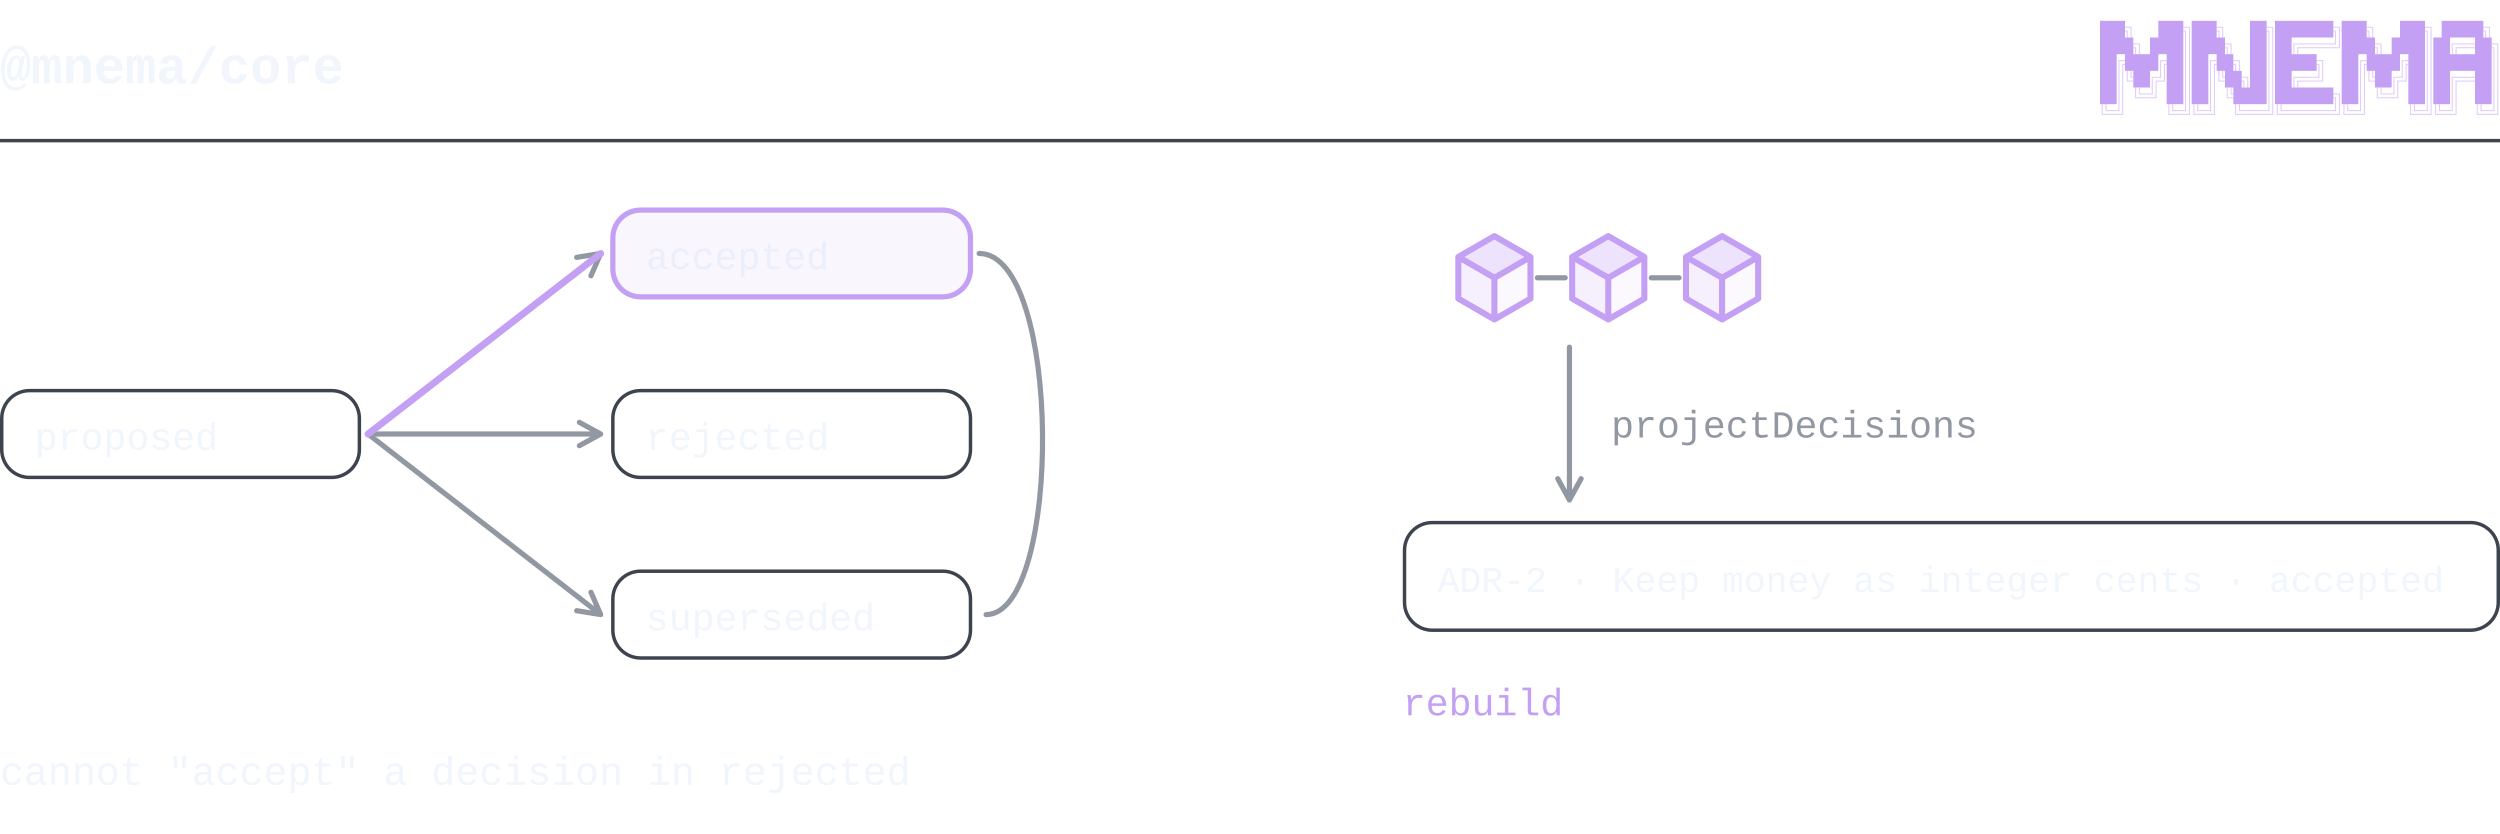
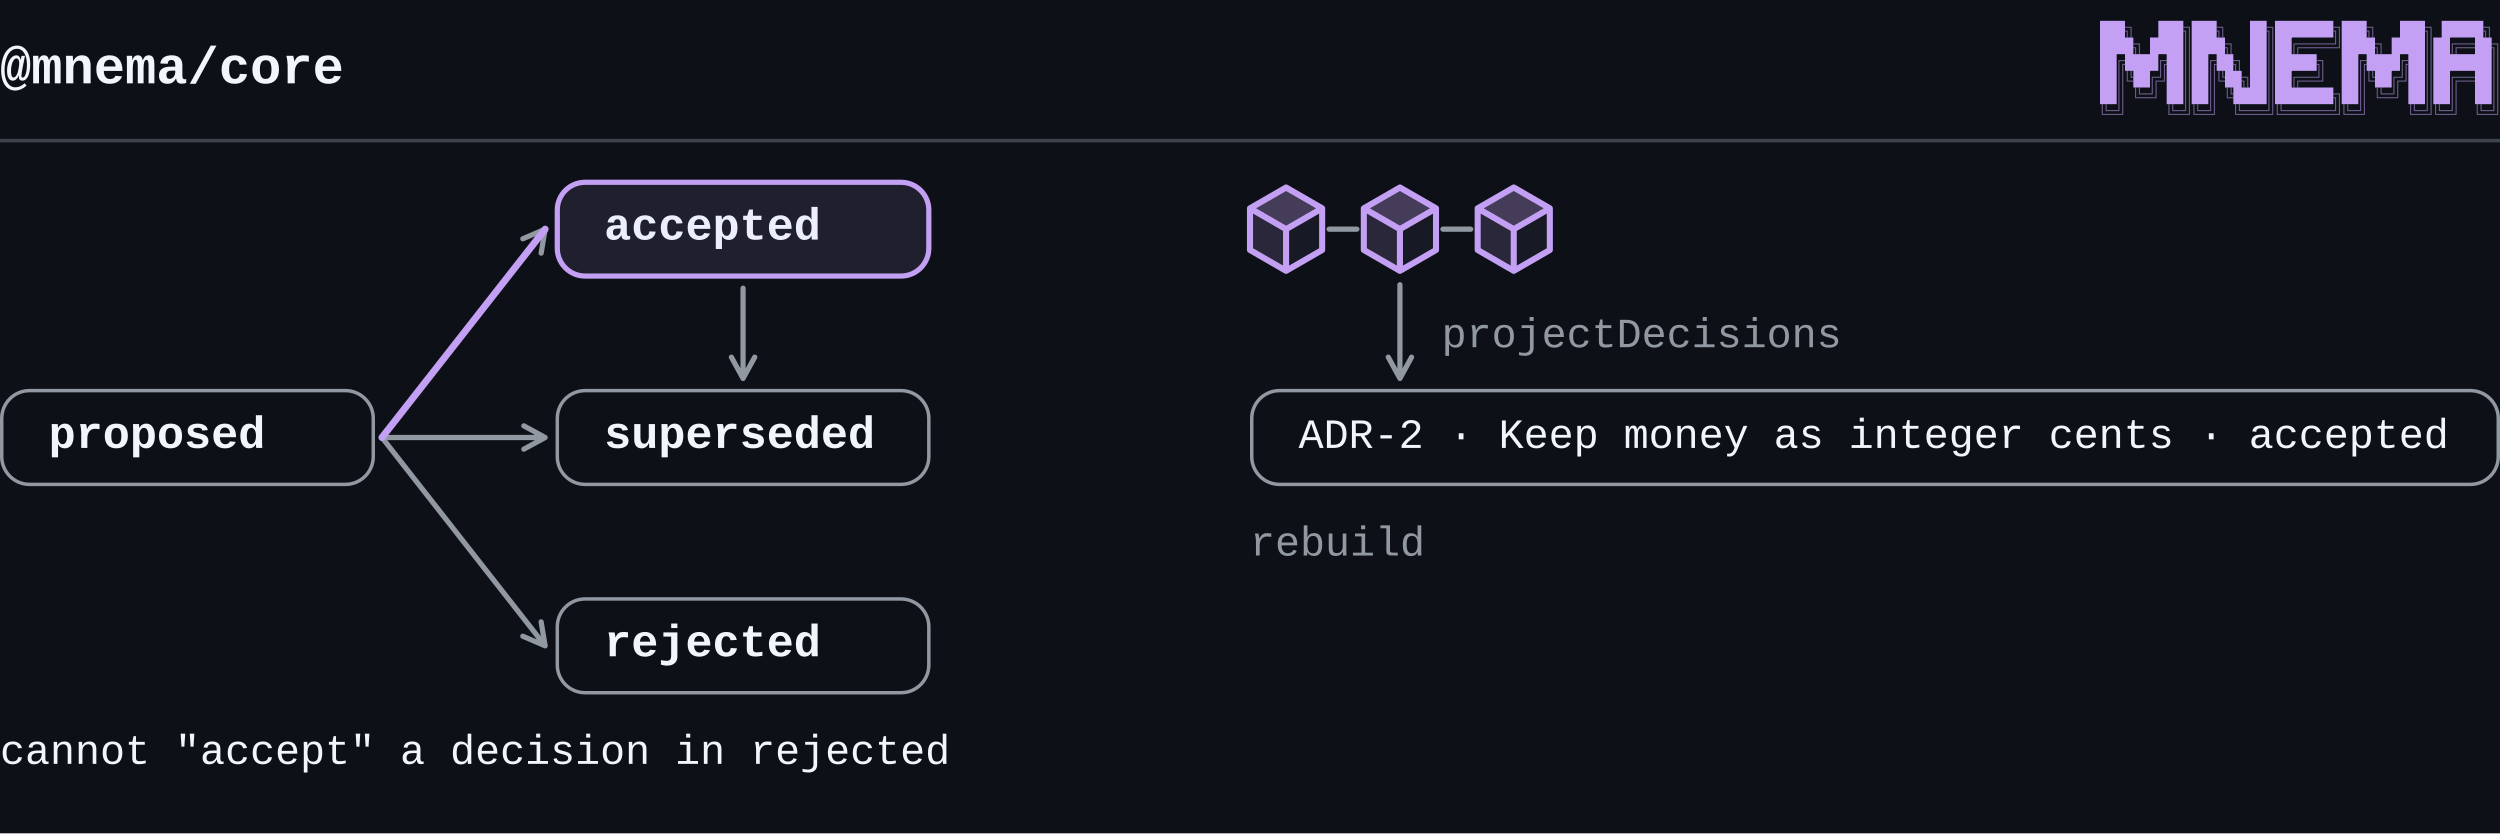
<svg xmlns="http://www.w3.org/2000/svg" width="100%" viewBox="0 0 720 240" role="img" aria-label="The mnema work domain: the gate over the SHAPE of a change, projections, identity, and queries. Depends on @mnema/chain.">
  <style>
.a{animation-duration:11s;animation-iteration-count:infinite;animation-timing-function:ease-in-out}
@keyframes k0{0%{opacity:0}16.36%{opacity:0}19.09%{opacity:1}35.45%{opacity:1}38.18%{opacity:0}100%{opacity:0}}
@keyframes k1{0%{opacity:0}21.82%{opacity:0}24.55%{opacity:1}90.91%{opacity:1}93.64%{opacity:0}100%{opacity:0}}
@keyframes k2{0%{opacity:0}25.45%{opacity:0}28.18%{opacity:1}90.91%{opacity:1}93.64%{opacity:0}100%{opacity:0}}
@keyframes k3{0%{opacity:0}30.91%{opacity:0}33.64%{opacity:1}90.91%{opacity:1}93.64%{opacity:0}100%{opacity:0}}
@keyframes k4{0%{opacity:0}38.18%{opacity:0}40.91%{opacity:1}55.45%{opacity:1}58.18%{opacity:0}100%{opacity:0}}
- @keyframes k5{0%{opacity:0}40%{opacity:0}42.73%{opacity:1}55.45%{opacity:1}58.18%{opacity:0}100%{opacity:0}}
- @keyframes k6{0%{opacity:0}43.64%{opacity:0}46.36%{opacity:1}90.91%{opacity:1}93.64%{opacity:0}100%{opacity:0}}
- @keyframes k7{0%{opacity:0}60%{opacity:0}62.73%{opacity:1}90.91%{opacity:1}93.64%{opacity:0}100%{opacity:0}}
+ @keyframes k5{0%{opacity:0}38.18%{opacity:0}40.91%{opacity:1}55.45%{opacity:1}58.18%{opacity:0}100%{opacity:0}}
+ @keyframes k6{0%{opacity:0}40%{opacity:0}42.73%{opacity:1}55.45%{opacity:1}58.18%{opacity:0}100%{opacity:0}}
+ @keyframes k7{0%{opacity:0}43.64%{opacity:0}46.36%{opacity:1}90.91%{opacity:1}93.64%{opacity:0}100%{opacity:0}}
@keyframes k8{0%{opacity:0}60%{opacity:0}62.73%{opacity:1}90.91%{opacity:1}93.64%{opacity:0}100%{opacity:0}}
- @keyframes k9{0%{opacity:0}63.64%{opacity:0}66.36%{opacity:1}78.18%{opacity:1}80.91%{opacity:0}84.55%{opacity:0}87.27%{opacity:1}93.64%{opacity:1}100%{opacity:0}}
- @keyframes k10{0%{opacity:0}81.82%{opacity:0}84.55%{opacity:1}90.91%{opacity:1}93.64%{opacity:0}100%{opacity:0}}
+ @keyframes k9{0%{opacity:0}60%{opacity:0}62.73%{opacity:1}90.91%{opacity:1}93.64%{opacity:0}100%{opacity:0}}
+ @keyframes k10{0%{opacity:0}63.64%{opacity:0}66.36%{opacity:1}78.18%{opacity:1}80.91%{opacity:0}84.55%{opacity:0}87.27%{opacity:1}90.91%{opacity:1}93.64%{opacity:0}100%{opacity:0}}
+ @keyframes k11{0%{opacity:0}81.82%{opacity:0}84.55%{opacity:1}90.91%{opacity:1}93.64%{opacity:0}100%{opacity:0}}
@media (prefers-reduced-motion: reduce){.a{animation:none!important}}
</style>
+   <rect width="720" height="240" fill="#0d1117" />
  <text x="0" y="24" font-family="ui-monospace,SFMono-Regular,'SF Mono',Menlo,Consolas,'Liberation Mono',monospace" font-size="15" font-weight="600" fill="#f0f6fc">@mnema/core</text>
  <g transform="translate(604.8 6) scale(0.2)">
    <path data-of="blocks" fill="#c4a0f5" d="M0 0h12.5v24.5h-12.5zM12 0h12.5v24.5h-12.5zM24 0h12v24.5h-12zM84 0h12.5v24.5h-12.5zM96 0h12.5v24.5h-12.5zM108 0h12v24.5h-12zM132 0h12.5v24.5h-12.5zM144 0h12.5v24.5h-12.5zM156 0h12v24.5h-12zM216 0h12.5v24.5h-12.5zM228 0h12v24.5h-12zM252 0h12.5v24.5h-12.5zM264 0h12.5v24.5h-12.5zM276 0h12.5v24h-12.5zM288 0h12.5v24h-12.5zM300 0h12.5v24h-12.5zM312 0h12.5v24h-12.5zM324 0h12v24h-12zM348 0h12.5v24.5h-12.5zM360 0h12.5v24.5h-12.5zM372 0h12v24.5h-12zM432 0h12.5v24.5h-12.5zM444 0h12.5v24.5h-12.5zM456 0h12v24.5h-12zM492 0h12.5v24.5h-12.5zM504 0h12.5v24h-12.5zM516 0h12.5v24h-12.5zM528 0h12.5v24h-12.5zM540 0h12v24.5h-12zM0 24h12.5v24.5h-12.5zM12 24h12.5v24.5h-12.5zM24 24h12.5v24h-12.5zM36 24h12v24.5h-12zM72 24h12.5v24.5h-12.5zM84 24h12.5v24h-12.5zM96 24h12.5v24.5h-12.5zM108 24h12v24.5h-12zM132 24h12.5v24.5h-12.5zM144 24h12.5v24.5h-12.5zM156 24h12.5v24h-12.5zM168 24h12v24.5h-12zM216 24h12.5v24.5h-12.5zM228 24h12v24.5h-12zM252 24h12.5v24.5h-12.5zM264 24h12v24.5h-12zM348 24h12.5v24.5h-12.5zM360 24h12.5v24.5h-12.5zM372 24h12.5v24h-12.5zM384 24h12v24.5h-12zM420 24h12.5v24.5h-12.5zM432 24h12.5v24h-12.5zM444 24h12.5v24.5h-12.5zM456 24h12v24.5h-12zM480 24h12.5v24.5h-12.5zM492 24h12v24.5h-12zM540 24h12.5v24.5h-12.5zM552 24h12v24.5h-12zM0 48h12.5v24.5h-12.5zM12 48h12v24.5h-12zM36 48h12.5v24h-12.5zM48 48h12.5v24.5h-12.5zM60 48h12.5v24.5h-12.5zM72 48h12v24h-12zM96 48h12.5v24.5h-12.5zM108 48h12v24.5h-12zM132 48h12.5v24.5h-12.5zM144 48h12v24.5h-12zM168 48h12.5v24h-12.5zM180 48h12v24.5h-12zM216 48h12.5v24.5h-12.5zM228 48h12v24.5h-12zM252 48h12.5v24.5h-12.5zM264 48h12.5v24.5h-12.5zM276 48h12.5v24h-12.5zM288 48h12.5v24h-12.5zM300 48h12v24h-12zM348 48h12.5v24.5h-12.5zM360 48h12v24.5h-12zM384 48h12.5v24h-12.5zM396 48h12.5v24.5h-12.5zM408 48h12.5v24.5h-12.5zM420 48h12v24h-12zM444 48h12.5v24.5h-12.5zM456 48h12v24.5h-12zM480 48h12.5v24.5h-12.5zM492 48h12.5v24.5h-12.5zM504 48h12.5v24h-12.5zM516 48h12.5v24h-12.5zM528 48h12.5v24h-12.5zM540 48h12.5v24.5h-12.5zM552 48h12v24.5h-12zM0 72h12.5v24.5h-12.5zM12 72h12v24.5h-12zM48 72h12.5v24h-12.5zM60 72h12v24h-12zM96 72h12.5v24.5h-12.5zM108 72h12v24.5h-12zM132 72h12.5v24.5h-12.5zM144 72h12v24.5h-12zM180 72h12.5v24h-12.5zM192 72h12v24.5h-12zM216 72h12.5v24.5h-12.5zM228 72h12v24.5h-12zM252 72h12.5v24.5h-12.5zM264 72h12v24.5h-12zM348 72h12.5v24.5h-12.5zM360 72h12v24.5h-12zM396 72h12.5v24h-12.5zM408 72h12v24h-12zM444 72h12.5v24.5h-12.5zM456 72h12v24.5h-12zM480 72h12.5v24.5h-12.5zM492 72h12v24.5h-12zM540 72h12.5v24.5h-12.5zM552 72h12v24.5h-12zM0 96h12.5v24h-12.5zM12 96h12v24h-12zM96 96h12.5v24h-12.5zM108 96h12v24h-12zM132 96h12.5v24h-12.5zM144 96h12v24h-12zM192 96h12.5v24h-12.5zM204 96h12.5v24h-12.5zM216 96h12.5v24h-12.5zM228 96h12v24h-12zM252 96h12.5v24h-12.5zM264 96h12.5v24h-12.5zM276 96h12.5v24h-12.5zM288 96h12.5v24h-12.5zM300 96h12.5v24h-12.5zM312 96h12.5v24h-12.5zM324 96h12v24h-12zM348 96h12.5v24h-12.5zM360 96h12v24h-12zM444 96h12.5v24h-12.5zM456 96h12v24h-12zM480 96h12.5v24h-12.5zM492 96h12v24h-12zM540 96h12.5v24h-12.5zM552 96h12v24h-12z" />
    <path data-of="lines" fill="none" stroke="#c4a0f5" stroke-opacity="0.55" stroke-width="1.5" stroke-linejoin="miter" d="M36 9.25L44.75 9.25L44.75 24M36 14.75L39.25 14.75L39.25 24M120 9.25L128.75 9.25L128.75 24M120 14.75L123.25 14.75L123.25 24M168 9.25L176.75 9.25L176.75 24M168 14.75L171.25 14.75L171.25 24M240 9.25L248.75 9.25L248.75 24M240 14.75L243.25 14.75L243.25 24M336 9.25L344.75 9.25L344.75 24M336 14.75L339.25 14.75L339.25 24M384 9.25L392.75 9.25L392.75 24M384 14.75L387.25 14.75L387.25 24M468 9.25L476.75 9.25L476.75 24M468 14.75L471.25 14.75L471.25 24M552 9.25L560.75 9.25L560.75 24M552 14.75L555.25 14.75L555.25 24M48 33.25L56.75 33.25L56.75 48M48 38.75L51.25 38.75L51.25 48M123.25 24L123.25 48M128.75 24L128.75 48M180 33.25L188.75 33.25L188.75 48M180 38.75L183.25 38.75L183.25 48M243.25 24L243.25 48M248.75 24L248.75 48M288 33.25L279.25 33.25L279.25 48M288 38.75L284.75 38.75L284.75 48M288 33.25L300 33.25M288 38.75L300 38.75M300 33.25L312 33.25M300 38.75L312 38.75M312 33.25L324 33.25M312 38.75L324 38.75M324 33.25L336 33.25M324 38.75L336 38.75M344.75 24L344.75 38.75L336 38.75M339.25 24L339.25 33.25L336 33.25M396 33.25L404.75 33.25L404.75 48M396 38.75L399.25 38.75L399.25 48M471.25 24L471.25 48M476.75 24L476.75 48M516 33.25L507.25 33.25L507.25 48M516 38.75L512.75 38.75L512.75 48M516 33.25L528 33.25M516 38.75L528 38.75M528 33.25L540 33.25M528 38.75L540 38.75M564 33.25L572.75 33.25L572.75 48M564 38.75L567.25 38.75L567.25 48M36 57.25L27.25 57.25L27.25 72M36 62.75L32.75 62.75L32.75 72M96 57.25L87.25 57.25L87.25 72M96 62.75L92.75 62.75L92.75 72M123.25 48L123.25 72M128.75 48L128.75 72M168 57.25L159.25 57.25L159.25 72M168 62.75L164.75 62.75L164.75 72M192 57.25L200.75 57.25L200.75 72M192 62.75L195.25 62.75L195.25 72M243.25 48L243.25 72M248.75 48L248.75 72M312 57.25L320.75 57.25L320.75 72M312 62.75L315.25 62.75L315.25 72M384 57.25L375.25 57.25L375.25 72M384 62.75L380.75 62.75L380.75 72M444 57.25L435.25 57.25L435.25 72M444 62.75L440.75 62.75L440.75 72M471.25 48L471.25 72M476.75 48L476.75 72M567.25 48L567.25 72M572.75 48L572.75 72M27.25 72L27.25 96M32.75 72L32.75 96M39.25 72L39.25 86.75L48 86.75M44.75 72L44.75 81.25L48 81.25M84 81.25L75.25 81.25L75.25 96M84 86.75L80.75 86.75L80.75 96M92.75 72L92.75 86.75L84 86.75M87.25 72L87.25 81.25L84 81.25M123.25 72L123.25 96M128.75 72L128.75 96M159.25 72L159.25 96M164.75 72L164.75 96M171.25 72L171.25 86.75L180 86.75M176.75 72L176.75 81.25L180 81.25M204 81.25L212.75 81.25L212.75 96M204 86.75L207.25 86.75L207.25 96M243.25 72L243.25 96M248.75 72L248.75 96M288 81.25L279.25 81.25L279.25 96M288 86.75L284.75 86.75L284.75 96M288 81.25L300 81.25M288 86.75L300 86.75M300 81.25L312 81.25M300 86.75L312 86.75M320.75 72L320.75 86.75L312 86.75M315.25 72L315.25 81.25L312 81.25M375.25 72L375.25 96M380.75 72L380.75 96M387.25 72L387.25 86.75L396 86.75M392.75 72L392.75 81.25L396 81.25M432 81.25L423.25 81.25L423.25 96M432 86.75L428.75 86.75L428.75 96M440.75 72L440.75 86.75L432 86.75M435.25 72L435.25 81.25L432 81.25M471.25 72L471.25 96M476.75 72L476.75 96M516 81.25L507.25 81.25L507.25 96M516 86.75L512.75 86.75L512.75 96M516 81.25L528 81.25M516 86.75L528 86.75M528 81.25L540 81.25M528 86.75L540 86.75M567.25 72L567.25 96M572.75 72L572.75 96M27.25 96L27.25 120M32.75 96L32.75 120M51.25 96L51.25 110.75L60 110.75M56.75 96L56.75 105.25L60 105.25M60 105.25L72 105.25M60 110.75L72 110.75M80.75 96L80.75 110.75L72 110.75M75.25 96L75.25 105.25L72 105.25M123.25 96L123.25 120M128.75 96L128.75 120M159.25 96L159.25 120M164.75 96L164.75 120M183.25 96L183.25 110.75L192 110.75M188.75 96L188.75 105.25L192 105.25M243.25 96L243.25 120M248.75 96L248.75 120M336 105.25L344.75 105.25L344.75 120M336 110.75L339.25 110.75L339.25 120M375.25 96L375.25 120M380.75 96L380.75 120M399.25 96L399.25 110.75L408 110.75M404.75 96L404.75 105.25L408 105.25M408 105.25L420 105.25M408 110.75L420 110.75M428.75 96L428.75 110.75L420 110.75M423.25 96L423.25 105.25L420 105.25M471.25 96L471.25 120M476.75 96L476.75 120M507.25 96L507.25 120M512.75 96L512.75 120M567.25 96L567.25 120M572.75 96L572.75 120M3.25 120L3.25 134.75L12 134.75M8.75 120L8.75 129.25L12 129.25M12 129.25L24 129.25M12 134.75L24 134.75M32.75 120L32.75 134.75L24 134.75M27.25 120L27.25 129.25L24 129.25M99.25 120L99.25 134.75L108 134.75M104.75 120L104.75 129.25L108 129.25M108 129.25L120 129.25M108 134.75L120 134.75M128.75 120L128.75 134.75L120 134.75M123.25 120L123.25 129.25L120 129.25M135.25 120L135.25 134.75L144 134.75M140.75 120L140.75 129.25L144 129.25M144 129.25L156 129.25M144 134.75L156 134.75M164.75 120L164.75 134.75L156 134.75M159.25 120L159.25 129.25L156 129.25M195.25 120L195.25 134.75L204 134.75M200.75 120L200.75 129.25L204 129.25M204 129.25L216 129.25M204 134.75L216 134.75M216 129.25L228 129.25M216 134.75L228 134.75M228 129.25L240 129.25M228 134.75L240 134.75M248.75 120L248.75 134.75L240 134.75M243.25 120L243.25 129.25L240 129.25M255.25 120L255.25 134.75L264 134.75M260.75 120L260.75 129.25L264 129.25M264 129.25L276 129.25M264 134.75L276 134.75M276 129.25L288 129.25M276 134.75L288 134.75M288 129.25L300 129.25M288 134.75L300 134.75M300 129.25L312 129.25M300 134.75L312 134.75M312 129.25L324 129.25M312 134.75L324 134.75M324 129.25L336 129.25M324 134.75L336 134.75M344.75 120L344.75 134.75L336 134.75M339.25 120L339.25 129.25L336 129.25M351.25 120L351.25 134.75L360 134.75M356.75 120L356.75 129.25L360 129.25M360 129.25L372 129.25M360 134.75L372 134.75M380.75 120L380.75 134.75L372 134.75M375.25 120L375.25 129.25L372 129.25M447.25 120L447.25 134.75L456 134.75M452.75 120L452.75 129.25L456 129.25M456 129.25L468 129.25M456 134.75L468 134.75M476.75 120L476.75 134.75L468 134.75M471.25 120L471.25 129.25L468 129.25M483.25 120L483.25 134.75L492 134.75M488.75 120L488.75 129.25L492 129.25M492 129.25L504 129.25M492 134.75L504 134.75M512.75 120L512.75 134.75L504 134.75M507.25 120L507.25 129.25L504 129.25M543.25 120L543.25 134.75L552 134.75M548.75 120L548.75 129.25L552 129.25M552 129.25L564 129.25M552 134.75L564 134.75M572.75 120L572.75 134.75L564 134.75M567.25 120L567.25 129.25L564 129.25" />
  </g>
  <path d="M0 40.5H720" stroke="#3d444d" />
-   <rect x="0.5" y="112.5" width="103" height="25" rx="8" fill="none" stroke="#3d444d" />
-   <text x="10" y="129.5" font-family="ui-monospace,SFMono-Regular,'SF Mono',Menlo,Consolas,'Liberation Mono',monospace" font-size="11" fill="#f0f6fc">proposed</text>
-   <rect x="176.5" y="60.5" width="103" height="25" rx="8" fill="none" stroke="#3d444d" />
-   <text x="186" y="77.5" font-family="ui-monospace,SFMono-Regular,'SF Mono',Menlo,Consolas,'Liberation Mono',monospace" font-size="11" fill="#f0f6fc">accepted</text>
-   <rect x="176.5" y="112.5" width="103" height="25" rx="8" fill="none" stroke="#3d444d" />
-   <text x="186" y="129.5" font-family="ui-monospace,SFMono-Regular,'SF Mono',Menlo,Consolas,'Liberation Mono',monospace" font-size="11" fill="#f0f6fc">rejected</text>
-   <rect x="176.5" y="164.5" width="103" height="25" rx="8" fill="none" stroke="#3d444d" />
-   <text x="186" y="181.5" font-family="ui-monospace,SFMono-Regular,'SF Mono',Menlo,Consolas,'Liberation Mono',monospace" font-size="11" fill="#f0f6fc">superseded</text>
-   <path d="M106 125L173 73M166.09 74.12L173 73L170.2 79.42" fill="none" stroke="#9198a1" stroke-width="1.5" stroke-linecap="round" stroke-linejoin="round" />
-   <path d="M106 125L173 125M166.86 121.64L173 125L166.86 128.36" fill="none" stroke="#9198a1" stroke-width="1.5" stroke-linecap="round" stroke-linejoin="round" />
-   <path d="M106 125L173 177M170.2 170.58L173 177L166.09 175.88" fill="none" stroke="#9198a1" stroke-width="1.5" stroke-linecap="round" stroke-linejoin="round" />
-   <path d="M282 73C306 73 306 177 284 177" fill="none" stroke="#9198a1" stroke-width="1.5" stroke-linecap="round" />
-   <text class="a" style="animation-name:k0" opacity="0" x="0" y="100" font-family="ui-monospace,SFMono-Regular,'SF Mono',Menlo,Consolas,'Liberation Mono',monospace" font-size="11" fill="#c4a0f5">accept · note</text>
-   <path class="a" style="animation-name:k1" d="M106 125L173 73" stroke="#c4a0f5" stroke-width="2" stroke-linecap="round" />
-   <rect class="a" style="animation-name:k2" x="176.5" y="60.5" width="103" height="25" rx="8" fill="#c4a0f5" fill-opacity="0.1" stroke="#c4a0f5" stroke-width="1.5" />
-   <path d="M430.39 68L440.78 74L430.39 80L420 74z" fill="#c4a0f5" fill-opacity="0.3" />
-   <path d="M420 74L430.39 80L430.39 92L420 86z" fill="#c4a0f5" fill-opacity="0.16" />
-   <path d="M430.39 80L440.78 74L440.78 86L430.39 92z" fill="#c4a0f5" fill-opacity="0.06" />
-   <path d="M430.39 68L440.78 74L440.78 86L430.39 92L420 86L420 74zM420 74L430.39 80L440.78 74M430.39 80V92" fill="none" stroke="#c4a0f5" stroke-width="1.75" stroke-linejoin="round" />
-   <path d="M442.78 80H450.78" stroke="#9198a1" stroke-width="1.5" stroke-linecap="round" />
-   <path d="M463.18 68L473.57 74L463.18 80L452.78 74z" fill="#c4a0f5" fill-opacity="0.3" />
-   <path d="M452.78 74L463.18 80L463.18 92L452.78 86z" fill="#c4a0f5" fill-opacity="0.16" />
-   <path d="M463.18 80L473.57 74L473.57 86L463.18 92z" fill="#c4a0f5" fill-opacity="0.06" />
-   <path d="M463.18 68L473.57 74L473.57 86L463.18 92L452.78 86L452.78 74zM452.78 74L463.18 80L473.57 74M463.18 80V92" fill="none" stroke="#c4a0f5" stroke-width="1.75" stroke-linejoin="round" />
+   <rect x="0.5" y="112.5" width="107" height="27" rx="8" fill="none" stroke="#9198a1" />
+   <text x="14" y="129" font-family="ui-monospace,SFMono-Regular,'SF Mono',Menlo,Consolas,'Liberation Mono',monospace" font-size="13" font-weight="600" fill="#f0f6fc">proposed</text>
+   <rect x="160.5" y="52.5" width="107" height="27" rx="8" fill="none" stroke="#9198a1" />
+   <text x="174" y="69" font-family="ui-monospace,SFMono-Regular,'SF Mono',Menlo,Consolas,'Liberation Mono',monospace" font-size="13" font-weight="600" fill="#f0f6fc">accepted</text>
+   <rect x="160.5" y="112.5" width="107" height="27" rx="8" fill="none" stroke="#9198a1" />
+   <text x="174" y="129" font-family="ui-monospace,SFMono-Regular,'SF Mono',Menlo,Consolas,'Liberation Mono',monospace" font-size="13" font-weight="600" fill="#f0f6fc">superseded</text>
+   <rect x="160.5" y="172.5" width="107" height="27" rx="8" fill="none" stroke="#9198a1" />
+   <text x="174" y="189" font-family="ui-monospace,SFMono-Regular,'SF Mono',Menlo,Consolas,'Liberation Mono',monospace" font-size="13" font-weight="600" fill="#f0f6fc">rejected</text>
+   <path d="M110 126L157 66M150.57 68.77L157 66L155.85 72.91" fill="none" stroke="#9198a1" stroke-width="1.5" stroke-linecap="round" stroke-linejoin="round" />
+   <path d="M110 126L157 126M150.86 122.64L157 126L150.86 129.36" fill="none" stroke="#9198a1" stroke-width="1.5" stroke-linecap="round" stroke-linejoin="round" />
+   <path d="M110 126L157 186M155.85 179.09L157 186L150.57 183.23" fill="none" stroke="#9198a1" stroke-width="1.5" stroke-linecap="round" stroke-linejoin="round" />
+   <path d="M214 83L214 109M217.36 102.86L214 109L210.64 102.86" fill="none" stroke="#9198a1" stroke-width="1.5" stroke-linecap="round" stroke-linejoin="round" />
+   <text class="a" style="animation-name:k0" opacity="0" x="0" y="100" font-family="ui-monospace,SFMono-Regular,'SF Mono',Menlo,Consolas,'Liberation Mono',monospace" font-size="12" fill="#f0f6fc">accept · note</text>
+   <path class="a" style="animation-name:k1" d="M110 126L157 66" stroke="#c4a0f5" stroke-width="2" stroke-linecap="round" />
+   <rect class="a" style="animation-name:k2" x="160.5" y="52.5" width="107" height="27" rx="8" fill="#c4a0f5" fill-opacity="0.1" stroke="#c4a0f5" stroke-width="1.5" />
+   <path d="M370.39 54L380.78 60L370.39 66L360 60z" fill="#c4a0f5" fill-opacity="0.3" />
+   <path d="M360 60L370.39 66L370.39 78L360 72z" fill="#c4a0f5" fill-opacity="0.16" />
+   <path d="M370.39 66L380.78 60L380.78 72L370.39 78z" fill="#c4a0f5" fill-opacity="0.06" />
+   <path d="M370.39 54L380.78 60L380.78 72L370.39 78L360 72L360 60zM360 60L370.39 66L380.78 60M370.39 66V78" fill="none" stroke="#c4a0f5" stroke-width="1.75" stroke-linejoin="round" />
+   <path d="M382.78 66H390.78" stroke="#9198a1" stroke-width="1.5" stroke-linecap="round" />
+   <path d="M403.18 54L413.57 60L403.18 66L392.78 60z" fill="#c4a0f5" fill-opacity="0.3" />
+   <path d="M392.78 60L403.18 66L403.18 78L392.78 72z" fill="#c4a0f5" fill-opacity="0.16" />
+   <path d="M403.18 66L413.57 60L413.57 72L403.18 78z" fill="#c4a0f5" fill-opacity="0.06" />
+   <path d="M403.18 54L413.57 60L413.57 72L403.18 78L392.78 72L392.78 60zM392.78 60L403.18 66L413.57 60M403.18 66V78" fill="none" stroke="#c4a0f5" stroke-width="1.75" stroke-linejoin="round" />
  <g class="a" style="animation-name:k3">
-     <path d="M475.57 80H483.57" stroke="#9198a1" stroke-width="1.5" stroke-linecap="round" />
-     <path d="M495.96 68L506.35 74L495.96 80L485.57 74z" fill="#c4a0f5" fill-opacity="0.3" />
-     <path d="M485.57 74L495.96 80L495.96 92L485.57 86z" fill="#c4a0f5" fill-opacity="0.16" />
-     <path d="M495.96 80L506.35 74L506.35 86L495.96 92z" fill="#c4a0f5" fill-opacity="0.06" />
-     <path d="M495.96 68L506.35 74L506.35 86L495.96 92L485.57 86L485.57 74zM485.57 74L495.96 80L506.35 74M495.96 80V92" fill="none" stroke="#c4a0f5" stroke-width="1.75" stroke-linejoin="round" />
+     <path d="M415.57 66H423.57" stroke="#9198a1" stroke-width="1.5" stroke-linecap="round" />
+     <path d="M435.96 54L446.35 60L435.96 66L425.57 60z" fill="#c4a0f5" fill-opacity="0.3" />
+     <path d="M425.57 60L435.96 66L435.96 78L425.57 72z" fill="#c4a0f5" fill-opacity="0.16" />
+     <path d="M435.96 66L446.35 60L446.35 72L435.96 78z" fill="#c4a0f5" fill-opacity="0.06" />
+     <path d="M435.96 54L446.35 60L446.35 72L435.96 78L425.57 72L425.57 60zM425.57 60L435.96 66L446.35 60M435.96 66V78" fill="none" stroke="#c4a0f5" stroke-width="1.75" stroke-linejoin="round" />
  </g>
-   <text class="a" style="animation-name:k4" opacity="0" x="318" y="129" font-family="ui-monospace,SFMono-Regular,'SF Mono',Menlo,Consolas,'Liberation Mono',monospace" font-size="11" fill="#c4a0f5">accept</text>
-   <rect class="a" style="animation-name:k5" opacity="0" x="176.5" y="112.5" width="103" height="25" rx="8" fill="none" stroke="#c4a0f5" stroke-width="1.5" stroke-dasharray="4 3" />
-   <text class="a" style="animation-name:k6" x="0" y="226" font-family="ui-monospace,SFMono-Regular,'SF Mono',Menlo,Consolas,'Liberation Mono',monospace" font-size="11.5" fill="#f0f6fc">cannot "accept" a decision in rejected</text>
-   <path class="a" style="animation-name:k7" d="M452 100L452 144M455.36 137.86L452 144L448.64 137.86" fill="none" stroke="#9198a1" stroke-width="1.5" stroke-linecap="round" stroke-linejoin="round" />
-   <text class="a" style="animation-name:k8" x="464" y="126" font-family="ui-monospace,SFMono-Regular,'SF Mono',Menlo,Consolas,'Liberation Mono',monospace" font-size="11" fill="#9198a1">projectDecisions</text>
-   <g class="a" style="animation-name:k9">
-     <rect x="404.5" y="150.5" width="315" height="31" rx="8" fill="none" stroke="#3d444d" />
-     <text x="414" y="170.5" font-family="ui-monospace,SFMono-Regular,'SF Mono',Menlo,Consolas,'Liberation Mono',monospace" font-size="10.5" fill="#f0f6fc">ADR-2 · Keep money as integer cents · accepted</text>
+   <path class="a" style="animation-name:k4" opacity="0" d="M319 186L271 186M277.14 189.36L271 186L277.14 182.64" fill="none" stroke="#c4a0f5" stroke-width="1.5" stroke-linecap="round" stroke-linejoin="round" />
+   <text class="a" style="animation-name:k5" opacity="0" x="327" y="189" font-family="ui-monospace,SFMono-Regular,'SF Mono',Menlo,Consolas,'Liberation Mono',monospace" font-size="12" fill="#f0f6fc">accept</text>
+   <rect class="a" style="animation-name:k6" opacity="0" x="160.5" y="172.5" width="107" height="27" rx="8" fill="none" stroke="#c4a0f5" stroke-width="1.5" stroke-dasharray="4 3" />
+   <text class="a" style="animation-name:k7" x="0" y="220" font-family="ui-monospace,SFMono-Regular,'SF Mono',Menlo,Consolas,'Liberation Mono',monospace" font-size="12" fill="#f0f6fc">cannot "accept" a decision in rejected</text>
+   <path class="a" style="animation-name:k8" d="M403.18 82L403.18 109M406.53 102.86L403.18 109L399.82 102.86" fill="none" stroke="#9198a1" stroke-width="1.5" stroke-linecap="round" stroke-linejoin="round" />
+   <text class="a" style="animation-name:k9" x="415.18" y="100" font-family="ui-monospace,SFMono-Regular,'SF Mono',Menlo,Consolas,'Liberation Mono',monospace" font-size="12" fill="#9198a1">projectDecisions</text>
+   <g class="a" style="animation-name:k10">
+     <rect x="360.5" y="112.5" width="359" height="27" rx="8" fill="none" stroke="#9198a1" />
+     <text x="374" y="129" font-family="ui-monospace,SFMono-Regular,'SF Mono',Menlo,Consolas,'Liberation Mono',monospace" font-size="12" fill="#f0f6fc">ADR-2 · Keep money as integer cents · accepted</text>
  </g>
-   <text class="a" style="animation-name:k10" x="404" y="206" font-family="ui-monospace,SFMono-Regular,'SF Mono',Menlo,Consolas,'Liberation Mono',monospace" font-size="11" fill="#c4a0f5">rebuild</text>
+   <text class="a" style="animation-name:k11" x="360" y="160" font-family="ui-monospace,SFMono-Regular,'SF Mono',Menlo,Consolas,'Liberation Mono',monospace" font-size="12" fill="#9198a1">rebuild</text>
</svg>
